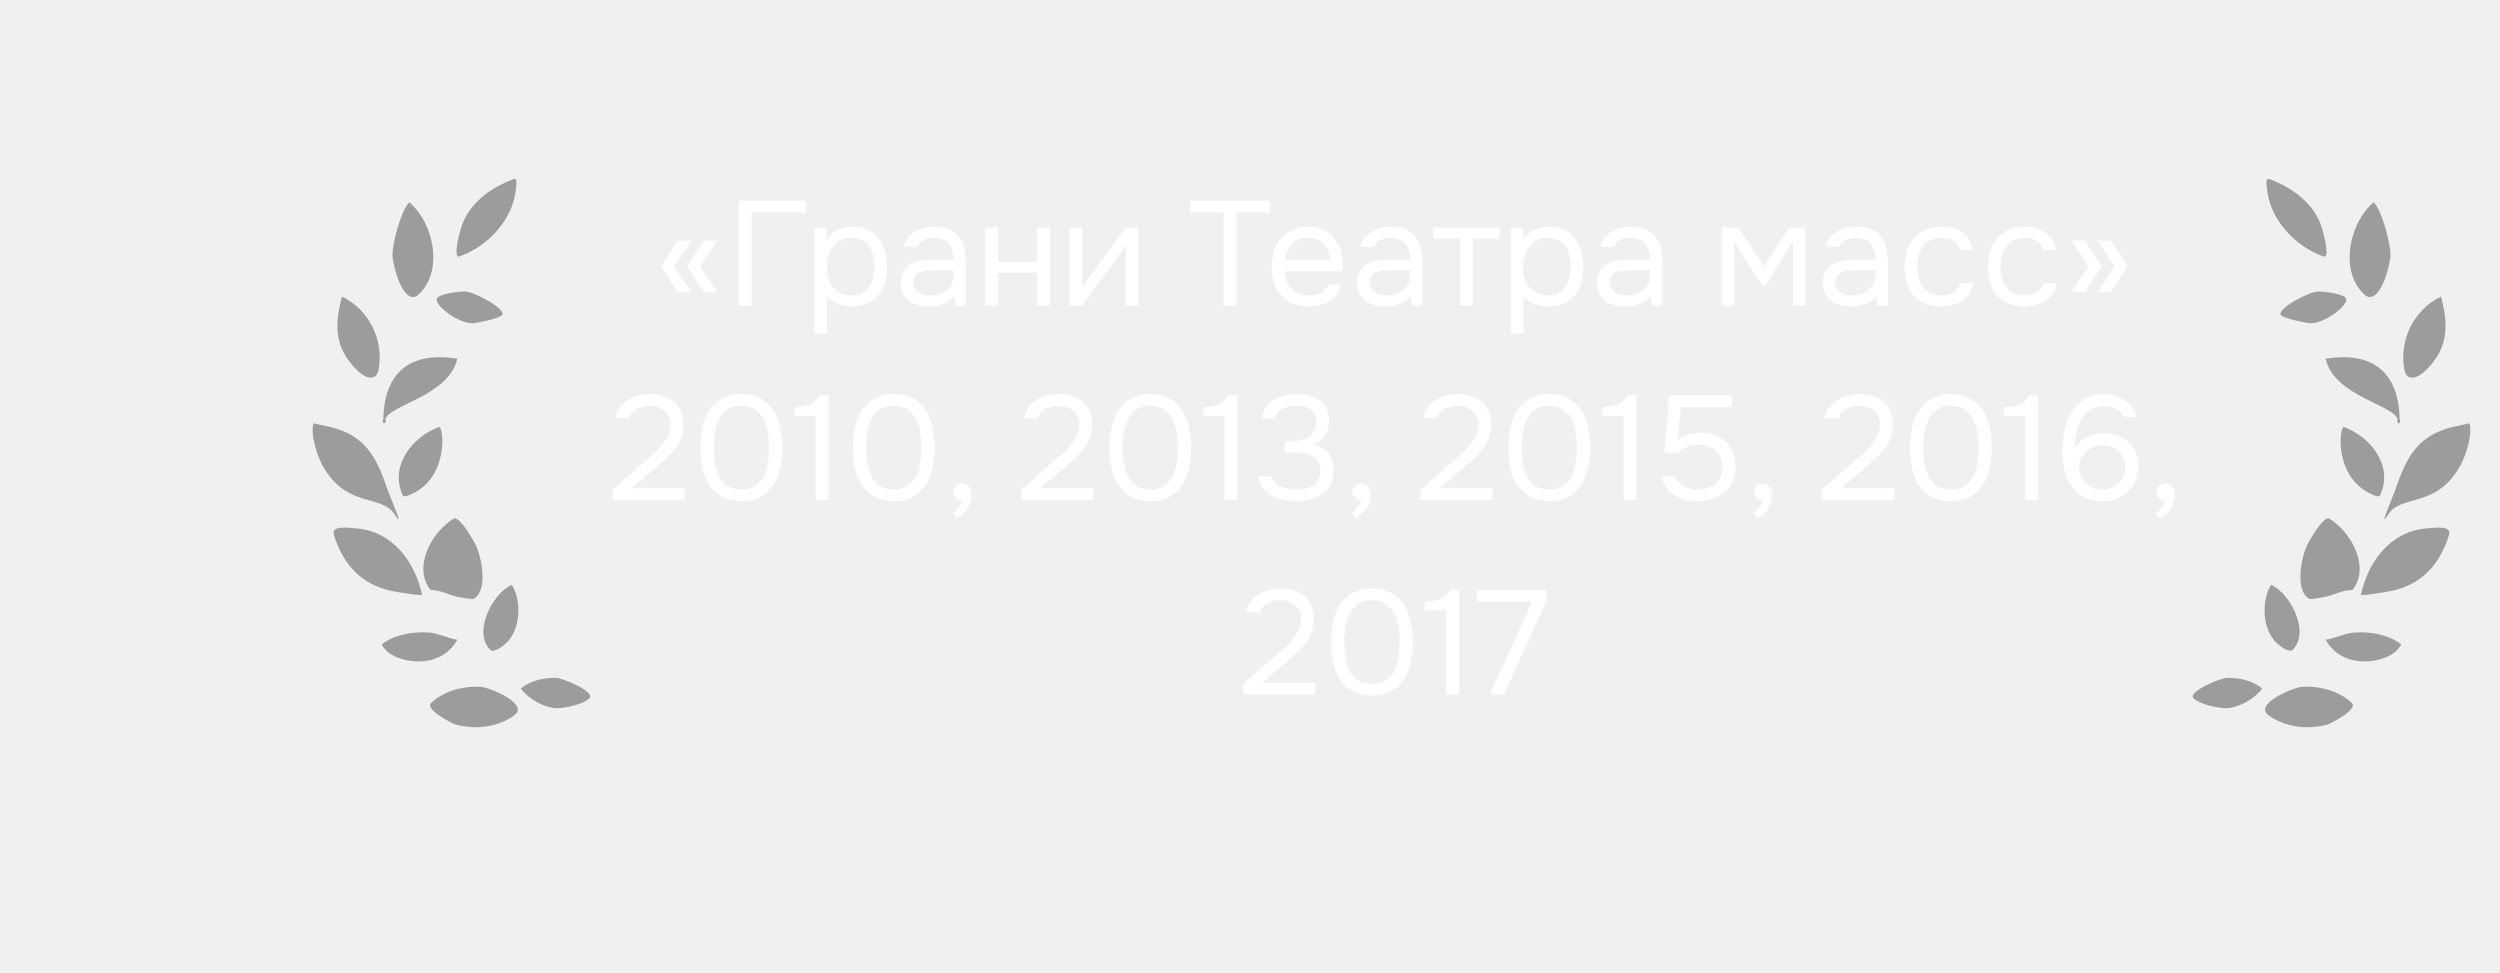
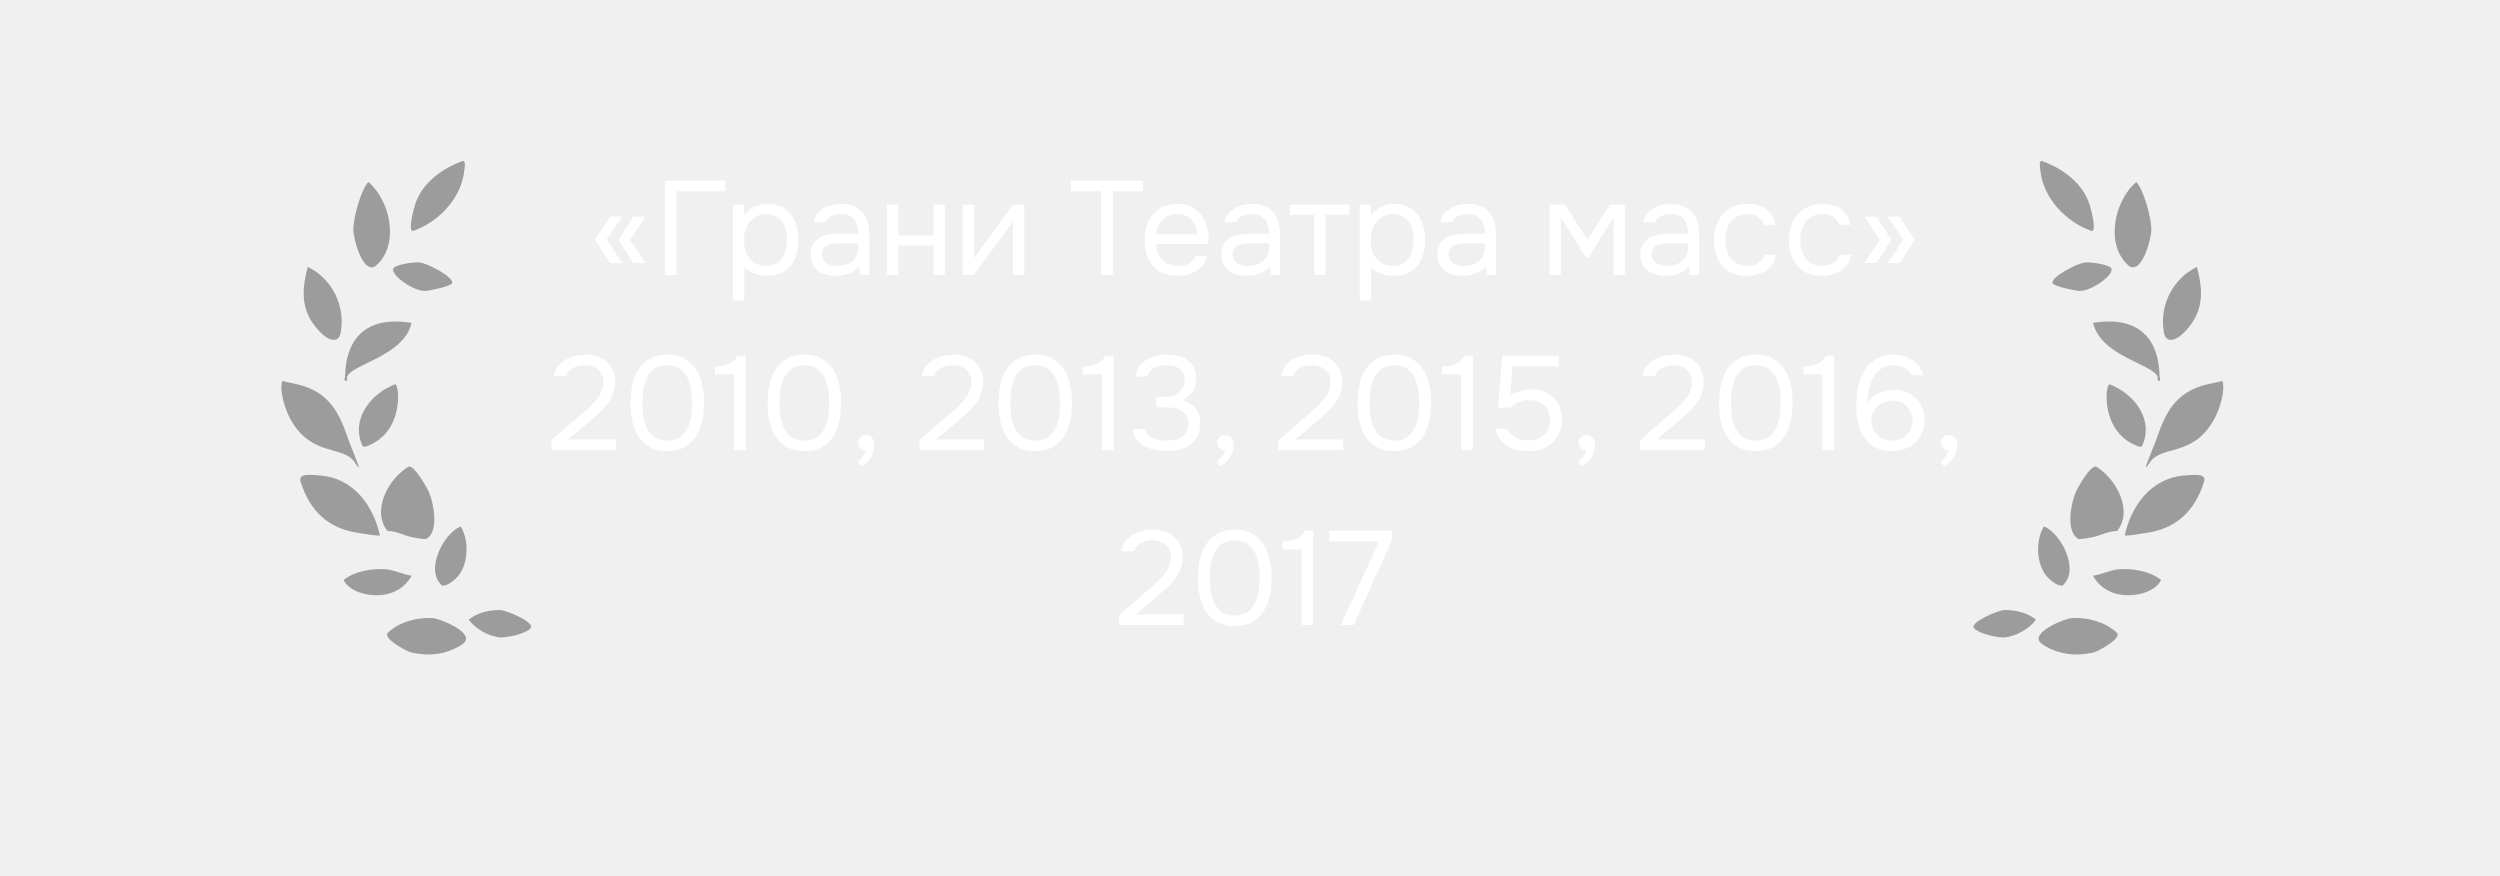
- <svg xmlns="http://www.w3.org/2000/svg" width="270" height="105" viewBox="0 0 270 105" fill="none">
+ <svg xmlns="http://www.w3.org/2000/svg" width="300" height="105" viewBox="0 0 300 105" fill="none">
  <path d="M41.404 45.208L41.627 45.285C41.671 45.467 41.71 45.73 41.439 45.709L41.361 45.619C41.311 45.464 41.356 45.358 41.404 45.208Z" fill="#9C9C9C" />
  <path d="M50.239 31.488C51.36 31.55 54.657 33.392 54.229 34.012C53.97 34.388 51.651 34.855 51.143 34.908C49.553 35.041 46.529 32.736 47.282 32.111C47.784 31.694 49.592 31.455 50.239 31.488Z" fill="#9C9C9C" />
  <path d="M60.001 73.201C60.82 73.228 64.328 74.73 63.66 75.41C63.014 76.067 61 76.494 60.079 76.497C58.683 76.393 57.041 75.46 56.242 74.362C57.307 73.5 58.645 73.21 60.001 73.201Z" fill="#9C9C9C" />
  <path d="M55.285 63.165C56.352 64.88 56.251 68.052 54.633 69.483C54.225 69.844 53.644 70.307 53.068 70.279C50.907 68.436 53.244 63.984 55.285 63.165Z" fill="#9C9C9C" />
  <path d="M46.207 68.308C47.121 68.331 48.341 68.922 49.394 69.091C48.375 70.931 46.426 71.643 44.351 71.378C43.156 71.215 41.799 70.713 41.228 69.603C42.498 68.561 44.572 68.196 46.207 68.308Z" fill="#9C9C9C" />
  <path d="M47.432 46.11C47.938 46.202 48.516 51.877 44.04 53.534C43.843 53.607 43.725 53.635 43.527 53.547C42.033 50.425 44.397 47.239 47.432 46.11Z" fill="#9C9C9C" />
  <path d="M41.405 45.207C41.5 40.272 44.273 37.909 49.382 38.743C48.501 42.783 41.957 43.745 41.628 45.284L41.405 45.207Z" fill="#9C9C9C" />
  <path d="M36.932 32.027C39.898 33.472 41.468 36.756 40.886 39.916C40.824 40.256 40.731 40.494 40.431 40.7C39.328 41.229 37.765 39.189 37.315 38.439C36.082 36.385 36.344 34.219 36.932 32.027Z" fill="#9C9C9C" />
  <path d="M55.54 19.316C55.937 19.319 55.741 20.198 55.714 20.462C55.385 23.732 52.663 26.659 49.525 27.73C48.934 27.64 49.671 25.01 49.8 24.589C50.594 21.994 53.022 20.217 55.54 19.316Z" fill="#9C9C9C" />
  <path d="M51.855 74.166C52.849 74.21 57.17 76.019 55.578 77.228C54.246 78.24 52.267 78.7 50.605 78.497C50.056 78.427 49.392 78.371 48.895 78.128C48.41 77.89 45.865 76.558 46.569 75.903C47.941 74.626 49.987 74.083 51.855 74.166Z" fill="#9C9C9C" />
  <path d="M44.206 21.847C46.911 24.126 47.999 29.561 45.003 31.973C43.423 32.803 42.386 28.448 42.39 27.542C42.396 26.178 43.332 22.686 44.206 21.847Z" fill="#9C9C9C" />
  <path d="M38.468 57.063C42.467 57.392 44.822 60.728 45.595 64.273C44.771 64.258 43.928 64.088 43.114 63.968C39.383 63.457 37.191 61.318 36.075 57.82C35.71 56.677 37.58 57.014 38.468 57.063Z" fill="#9C9C9C" />
  <path d="M49.073 55.969C49.803 56.011 50.942 58.062 51.278 58.665C52.016 59.987 52.794 63.848 51.109 64.695C50.542 64.676 49.989 64.563 49.434 64.46C48.347 64.221 47.706 63.752 46.499 63.713C44.542 61.308 46.593 57.413 49.073 55.969Z" fill="#9C9C9C" />
  <path d="M33.862 45.702C34.451 45.882 35.089 45.974 35.691 46.119C39.535 47.05 40.71 49.523 41.84 52.842C42.007 53.333 43.108 55.934 43.066 56.095C42.856 55.947 42.75 55.761 42.618 55.551C41.239 53.346 37.437 54.931 34.869 50.33C34.229 49.184 33.494 46.896 33.862 45.702Z" fill="#9C9C9C" />
  <path d="M259.154 45.208L258.931 45.285C258.887 45.467 258.848 45.73 259.12 45.709L259.198 45.619C259.247 45.464 259.203 45.358 259.154 45.208Z" fill="#9C9C9C" />
  <path d="M250.319 31.488C249.199 31.55 245.902 33.392 246.329 34.012C246.589 34.388 248.907 34.855 249.416 34.908C251.006 35.041 254.03 32.736 253.277 32.111C252.775 31.694 250.967 31.455 250.319 31.488Z" fill="#9C9C9C" />
  <path d="M240.557 73.201C239.739 73.228 236.23 74.73 236.899 75.41C237.545 76.067 239.558 76.494 240.48 76.497C241.876 76.393 243.517 75.46 244.317 74.362C243.252 73.5 241.913 73.21 240.557 73.201Z" fill="#9C9C9C" />
  <path d="M245.273 63.165C244.206 64.88 244.308 68.052 245.926 69.483C246.334 69.844 246.915 70.307 247.49 70.279C249.651 68.436 247.314 63.984 245.273 63.165Z" fill="#9C9C9C" />
  <path d="M254.352 68.308C253.437 68.331 252.218 68.922 251.164 69.091C252.184 70.931 254.132 71.643 256.207 71.378C257.403 71.215 258.76 70.713 259.331 69.603C258.06 68.561 255.986 68.196 254.352 68.308Z" fill="#9C9C9C" />
  <path d="M253.127 46.11C252.62 46.202 252.043 51.877 256.519 53.534C256.715 53.607 256.834 53.635 257.031 53.547C258.526 50.425 256.162 47.239 253.127 46.11Z" fill="#9C9C9C" />
  <path d="M259.154 45.207C259.059 40.272 256.286 37.909 251.177 38.743C252.058 42.783 258.601 43.745 258.931 45.284L259.154 45.207Z" fill="#9C9C9C" />
  <path d="M263.626 32.027C260.66 33.472 259.091 36.756 259.673 39.916C259.735 40.256 259.827 40.494 260.127 40.7C261.23 41.229 262.793 39.189 263.244 38.439C264.477 36.385 264.214 34.219 263.626 32.027Z" fill="#9C9C9C" />
  <path d="M245.018 19.316C244.622 19.319 244.818 20.198 244.844 20.462C245.173 23.732 247.896 26.659 251.033 27.73C251.624 27.64 250.887 25.01 250.758 24.589C249.964 21.994 247.537 20.217 245.018 19.316Z" fill="#9C9C9C" />
  <path d="M248.704 74.166C247.709 74.21 243.388 76.019 244.98 77.228C246.313 78.24 248.292 78.7 249.954 78.497C250.503 78.427 251.167 78.371 251.664 78.128C252.149 77.89 254.694 76.558 253.989 75.903C252.617 74.626 250.571 74.083 248.704 74.166Z" fill="#9C9C9C" />
  <path d="M256.352 21.847C253.648 24.126 252.56 29.561 255.555 31.973C257.136 32.803 258.172 28.448 258.168 27.542C258.163 26.178 257.227 22.686 256.352 21.847Z" fill="#9C9C9C" />
  <path d="M262.09 57.063C258.092 57.392 255.737 60.728 254.964 64.273C255.787 64.258 256.63 64.088 257.444 63.968C261.176 63.457 263.368 61.318 264.484 57.82C264.849 56.677 262.979 57.014 262.09 57.063Z" fill="#9C9C9C" />
  <path d="M251.486 55.969C250.756 56.011 249.617 58.062 249.281 58.665C248.543 59.987 247.765 63.848 249.449 64.695C250.017 64.676 250.57 64.563 251.125 64.46C252.212 64.221 252.852 63.752 254.06 63.713C256.017 61.308 253.966 57.413 251.486 55.969Z" fill="#9C9C9C" />
  <path d="M266.697 45.702C266.108 45.882 265.469 45.974 264.868 46.119C261.024 47.05 259.848 49.523 258.718 52.842C258.551 53.333 257.451 55.934 257.493 56.095C257.703 55.947 257.809 55.761 257.94 55.551C259.32 53.346 263.121 54.931 265.689 50.33C266.329 49.184 267.065 46.896 266.697 45.702Z" fill="#9C9C9C" />
  <path d="M74.668 31.56H73.212L71.404 28.776L73.212 25.992H74.668L72.78 28.776L74.668 31.56ZM77.452 31.56H76.012L74.204 28.776L76.012 25.992H77.452L75.612 28.776L77.452 31.56ZM79.782 33V21.688H87.062V22.952H81.174V33H79.782ZM89.322 36.04H87.962V24.568H89.258L89.322 25.864C89.61 25.405 89.999 25.064 90.49 24.84C90.991 24.605 91.53 24.483 92.106 24.472C92.756 24.472 93.306 24.584 93.754 24.808C94.212 25.021 94.591 25.325 94.89 25.72C95.199 26.104 95.428 26.563 95.578 27.096C95.727 27.619 95.802 28.184 95.802 28.792C95.802 29.411 95.727 29.981 95.578 30.504C95.428 31.027 95.199 31.48 94.89 31.864C94.58 32.248 94.191 32.552 93.722 32.776C93.252 32.989 92.692 33.096 92.042 33.096C91.402 33.096 90.858 32.995 90.41 32.792C89.962 32.589 89.599 32.323 89.322 31.992V36.04ZM91.93 31.896C92.388 31.896 92.772 31.816 93.082 31.656C93.402 31.485 93.658 31.261 93.85 30.984C94.052 30.696 94.196 30.365 94.282 29.992C94.378 29.619 94.431 29.219 94.442 28.792C94.442 28.365 94.394 27.965 94.298 27.592C94.212 27.208 94.068 26.877 93.866 26.6C93.663 26.323 93.396 26.104 93.066 25.944C92.746 25.773 92.356 25.688 91.898 25.688C91.354 25.688 90.884 25.837 90.49 26.136C90.095 26.424 89.796 26.792 89.594 27.24C89.476 27.485 89.396 27.741 89.354 28.008C89.311 28.264 89.29 28.531 89.29 28.808C89.29 29.128 89.311 29.427 89.354 29.704C89.396 29.971 89.476 30.227 89.594 30.472C89.796 30.877 90.09 31.219 90.474 31.496C90.868 31.763 91.354 31.896 91.93 31.896ZM103.108 31.928C102.926 32.173 102.718 32.371 102.484 32.52C102.249 32.669 102.004 32.787 101.748 32.872C101.502 32.957 101.252 33.016 100.996 33.048C100.75 33.08 100.505 33.096 100.26 33.096C99.865 33.096 99.492 33.048 99.139 32.952C98.787 32.856 98.468 32.701 98.18 32.488C97.902 32.275 97.678 32.008 97.507 31.688C97.347 31.368 97.267 31.005 97.267 30.6C97.267 30.12 97.353 29.72 97.523 29.4C97.705 29.069 97.945 28.803 98.243 28.6C98.542 28.397 98.883 28.259 99.267 28.184C99.662 28.099 100.078 28.056 100.516 28.056H102.996C102.996 27.341 102.841 26.776 102.532 26.36C102.222 25.933 101.7 25.709 100.964 25.688C100.516 25.688 100.121 25.763 99.779 25.912C99.438 26.061 99.204 26.307 99.076 26.648H97.62C97.694 26.264 97.844 25.939 98.067 25.672C98.291 25.395 98.558 25.171 98.868 25C99.177 24.819 99.513 24.685 99.876 24.6C100.238 24.515 100.601 24.472 100.964 24.472C101.593 24.472 102.121 24.579 102.548 24.792C102.985 24.995 103.337 25.267 103.604 25.608C103.87 25.939 104.057 26.344 104.164 26.824C104.27 27.304 104.324 27.843 104.324 28.44V33H103.188L103.108 31.928ZM101.508 29.192C101.252 29.192 100.953 29.197 100.612 29.208C100.281 29.208 99.961 29.24 99.651 29.304C99.342 29.368 99.091 29.501 98.9 29.704C98.718 29.907 98.627 30.173 98.627 30.504C98.627 30.749 98.675 30.957 98.772 31.128C98.868 31.299 98.996 31.443 99.156 31.56C99.326 31.677 99.518 31.763 99.731 31.816C99.945 31.869 100.164 31.896 100.388 31.896C101.188 31.896 101.817 31.704 102.276 31.32C102.745 30.925 102.985 30.355 102.996 29.608V29.192H101.508ZM106.431 33V24.568H107.791V28.264H112.015V24.568H113.375V33H112.015V29.464H107.791V33H106.431ZM116.852 33H115.524V24.568H116.884V31.032C116.959 30.883 117.06 30.723 117.188 30.552C117.316 30.371 117.418 30.232 117.492 30.136L121.572 24.568H122.916V33H121.556V26.536C121.471 26.696 121.375 26.851 121.268 27C121.172 27.139 121.082 27.261 120.996 27.368L116.852 33ZM133.544 33H132.152V22.952H128.52V21.688H137.176V22.952H133.544V33ZM138.737 29.288C138.769 29.661 138.843 30.008 138.961 30.328C139.089 30.637 139.259 30.909 139.473 31.144C139.686 31.379 139.947 31.565 140.257 31.704C140.577 31.832 140.945 31.896 141.361 31.896C141.563 31.896 141.771 31.88 141.985 31.848C142.209 31.805 142.417 31.741 142.609 31.656C142.801 31.56 142.971 31.437 143.121 31.288C143.27 31.139 143.382 30.957 143.457 30.744H144.849C144.753 31.149 144.587 31.501 144.353 31.8C144.129 32.099 143.857 32.344 143.537 32.536C143.227 32.728 142.881 32.872 142.497 32.968C142.113 33.053 141.723 33.096 141.329 33.096C140.657 33.096 140.07 32.989 139.569 32.776C139.078 32.563 138.667 32.269 138.337 31.896C138.006 31.512 137.761 31.059 137.601 30.536C137.441 30.003 137.361 29.421 137.361 28.792C137.361 28.163 137.446 27.587 137.617 27.064C137.798 26.531 138.054 26.072 138.385 25.688C138.715 25.304 139.121 25.005 139.601 24.792C140.081 24.579 140.651 24.472 141.313 24.472C141.985 24.472 142.566 24.605 143.057 24.872C143.547 25.139 143.942 25.491 144.241 25.928C144.539 26.355 144.747 26.819 144.865 27.32C144.993 27.821 145.046 28.285 145.025 28.712C145.025 28.808 145.019 28.904 145.009 29C145.009 29.096 145.003 29.192 144.993 29.288H138.737ZM143.649 28.104C143.627 27.389 143.403 26.808 142.977 26.36C142.55 25.912 141.979 25.688 141.265 25.688C140.87 25.688 140.523 25.752 140.225 25.88C139.926 26.008 139.675 26.184 139.473 26.408C139.27 26.632 139.11 26.893 138.993 27.192C138.875 27.48 138.801 27.784 138.769 28.104H143.649ZM152.404 31.928C152.223 32.173 152.015 32.371 151.78 32.52C151.546 32.669 151.3 32.787 151.044 32.872C150.799 32.957 150.548 33.016 150.292 33.048C150.047 33.08 149.802 33.096 149.556 33.096C149.162 33.096 148.788 33.048 148.436 32.952C148.084 32.856 147.764 32.701 147.476 32.488C147.199 32.275 146.975 32.008 146.804 31.688C146.644 31.368 146.564 31.005 146.564 30.6C146.564 30.12 146.65 29.72 146.82 29.4C147.002 29.069 147.242 28.803 147.54 28.6C147.839 28.397 148.18 28.259 148.564 28.184C148.959 28.099 149.375 28.056 149.812 28.056H152.292C152.292 27.341 152.138 26.776 151.828 26.36C151.519 25.933 150.996 25.709 150.26 25.688C149.812 25.688 149.418 25.763 149.076 25.912C148.735 26.061 148.5 26.307 148.372 26.648H146.916C146.991 26.264 147.14 25.939 147.364 25.672C147.588 25.395 147.855 25.171 148.164 25C148.474 24.819 148.81 24.685 149.172 24.6C149.535 24.515 149.898 24.472 150.26 24.472C150.89 24.472 151.418 24.579 151.844 24.792C152.282 24.995 152.634 25.267 152.9 25.608C153.167 25.939 153.354 26.344 153.46 26.824C153.567 27.304 153.62 27.843 153.62 28.44V33H152.484L152.404 31.928ZM150.804 29.192C150.548 29.192 150.25 29.197 149.908 29.208C149.578 29.208 149.258 29.24 148.948 29.304C148.639 29.368 148.388 29.501 148.196 29.704C148.015 29.907 147.924 30.173 147.924 30.504C147.924 30.749 147.972 30.957 148.068 31.128C148.164 31.299 148.292 31.443 148.452 31.56C148.623 31.677 148.815 31.763 149.028 31.816C149.242 31.869 149.46 31.896 149.684 31.896C150.484 31.896 151.114 31.704 151.572 31.32C152.042 30.925 152.282 30.355 152.292 29.608V29.192H150.804ZM161.951 24.568V25.768H159.055V33H157.695V25.768H154.799V24.568H161.951ZM164.525 36.04H163.165V24.568H164.461L164.525 25.864C164.813 25.405 165.202 25.064 165.693 24.84C166.194 24.605 166.733 24.483 167.309 24.472C167.96 24.472 168.509 24.584 168.957 24.808C169.416 25.021 169.794 25.325 170.093 25.72C170.402 26.104 170.632 26.563 170.781 27.096C170.93 27.619 171.005 28.184 171.005 28.792C171.005 29.411 170.93 29.981 170.781 30.504C170.632 31.027 170.402 31.48 170.093 31.864C169.784 32.248 169.394 32.552 168.925 32.776C168.456 32.989 167.896 33.096 167.245 33.096C166.605 33.096 166.061 32.995 165.613 32.792C165.165 32.589 164.802 32.323 164.525 31.992V36.04ZM167.133 31.896C167.592 31.896 167.976 31.816 168.285 31.656C168.605 31.485 168.861 31.261 169.053 30.984C169.256 30.696 169.4 30.365 169.485 29.992C169.581 29.619 169.634 29.219 169.645 28.792C169.645 28.365 169.597 27.965 169.501 27.592C169.416 27.208 169.272 26.877 169.069 26.6C168.866 26.323 168.6 26.104 168.269 25.944C167.949 25.773 167.56 25.688 167.101 25.688C166.557 25.688 166.088 25.837 165.693 26.136C165.298 26.424 165 26.792 164.797 27.24C164.68 27.485 164.6 27.741 164.557 28.008C164.514 28.264 164.493 28.531 164.493 28.808C164.493 29.128 164.514 29.427 164.557 29.704C164.6 29.971 164.68 30.227 164.797 30.472C165 30.877 165.293 31.219 165.677 31.496C166.072 31.763 166.557 31.896 167.133 31.896ZM178.311 31.928C178.129 32.173 177.921 32.371 177.687 32.52C177.452 32.669 177.207 32.787 176.951 32.872C176.705 32.957 176.455 33.016 176.199 33.048C175.953 33.08 175.708 33.096 175.463 33.096C175.068 33.096 174.695 33.048 174.343 32.952C173.991 32.856 173.671 32.701 173.383 32.488C173.105 32.275 172.881 32.008 172.711 31.688C172.551 31.368 172.471 31.005 172.471 30.6C172.471 30.12 172.556 29.72 172.727 29.4C172.908 29.069 173.148 28.803 173.447 28.6C173.745 28.397 174.087 28.259 174.471 28.184C174.865 28.099 175.281 28.056 175.719 28.056H178.199C178.199 27.341 178.044 26.776 177.735 26.36C177.425 25.933 176.903 25.709 176.167 25.688C175.719 25.688 175.324 25.763 174.983 25.912C174.641 26.061 174.407 26.307 174.279 26.648H172.823C172.897 26.264 173.047 25.939 173.271 25.672C173.495 25.395 173.761 25.171 174.071 25C174.38 24.819 174.716 24.685 175.079 24.6C175.441 24.515 175.804 24.472 176.167 24.472C176.796 24.472 177.324 24.579 177.751 24.792C178.188 24.995 178.54 25.267 178.807 25.608C179.073 25.939 179.26 26.344 179.367 26.824C179.473 27.304 179.527 27.843 179.527 28.44V33H178.391L178.311 31.928ZM176.711 29.192C176.455 29.192 176.156 29.197 175.815 29.208C175.484 29.208 175.164 29.24 174.855 29.304C174.545 29.368 174.295 29.501 174.103 29.704C173.921 29.907 173.831 30.173 173.831 30.504C173.831 30.749 173.879 30.957 173.975 31.128C174.071 31.299 174.199 31.443 174.359 31.56C174.529 31.677 174.721 31.763 174.935 31.816C175.148 31.869 175.367 31.896 175.591 31.896C176.391 31.896 177.02 31.704 177.479 31.32C177.948 30.925 178.188 30.355 178.199 29.608V29.192H176.711ZM185.946 24.568H187.77L190.506 28.792L193.194 24.568H194.986V33H193.642V26.072L190.666 30.84H190.282L187.29 26.072V33H185.946V24.568ZM202.686 31.928C202.504 32.173 202.296 32.371 202.062 32.52C201.827 32.669 201.582 32.787 201.326 32.872C201.08 32.957 200.83 33.016 200.574 33.048C200.328 33.08 200.083 33.096 199.838 33.096C199.443 33.096 199.07 33.048 198.718 32.952C198.366 32.856 198.046 32.701 197.758 32.488C197.48 32.275 197.256 32.008 197.086 31.688C196.926 31.368 196.846 31.005 196.846 30.6C196.846 30.12 196.931 29.72 197.102 29.4C197.283 29.069 197.523 28.803 197.822 28.6C198.12 28.397 198.462 28.259 198.846 28.184C199.24 28.099 199.656 28.056 200.094 28.056H202.574C202.574 27.341 202.419 26.776 202.11 26.36C201.8 25.933 201.278 25.709 200.542 25.688C200.094 25.688 199.699 25.763 199.358 25.912C199.016 26.061 198.782 26.307 198.654 26.648H197.198C197.272 26.264 197.422 25.939 197.646 25.672C197.87 25.395 198.136 25.171 198.446 25C198.755 24.819 199.091 24.685 199.454 24.6C199.816 24.515 200.179 24.472 200.542 24.472C201.171 24.472 201.699 24.579 202.126 24.792C202.563 24.995 202.915 25.267 203.182 25.608C203.448 25.939 203.635 26.344 203.742 26.824C203.848 27.304 203.902 27.843 203.902 28.44V33H202.766L202.686 31.928ZM201.086 29.192C200.83 29.192 200.531 29.197 200.19 29.208C199.859 29.208 199.539 29.24 199.23 29.304C198.92 29.368 198.67 29.501 198.478 29.704C198.296 29.907 198.206 30.173 198.206 30.504C198.206 30.749 198.254 30.957 198.35 31.128C198.446 31.299 198.574 31.443 198.734 31.56C198.904 31.677 199.096 31.763 199.31 31.816C199.523 31.869 199.742 31.896 199.966 31.896C200.766 31.896 201.395 31.704 201.854 31.32C202.323 30.925 202.563 30.355 202.574 29.608V29.192H201.086ZM209.609 33.096C208.937 33.096 208.355 32.989 207.865 32.776C207.374 32.563 206.969 32.264 206.649 31.88C206.329 31.496 206.089 31.043 205.929 30.52C205.769 29.997 205.689 29.427 205.689 28.808C205.689 28.211 205.774 27.651 205.945 27.128C206.115 26.595 206.366 26.136 206.697 25.752C207.027 25.357 207.443 25.048 207.945 24.824C208.446 24.589 209.054 24.472 209.769 24.472C210.195 24.472 210.574 24.52 210.905 24.616C211.235 24.701 211.545 24.845 211.833 25.048C212.131 25.24 212.387 25.496 212.601 25.816C212.814 26.136 212.969 26.525 213.065 26.984H211.673C211.513 26.515 211.257 26.179 210.905 25.976C210.563 25.773 210.158 25.677 209.689 25.688C209.23 25.688 208.825 25.779 208.473 25.96C208.131 26.131 207.854 26.36 207.641 26.648C207.438 26.936 207.289 27.272 207.193 27.656C207.097 28.029 207.049 28.413 207.049 28.808C207.049 29.224 207.097 29.619 207.193 29.992C207.299 30.365 207.454 30.696 207.657 30.984C207.87 31.261 208.142 31.485 208.473 31.656C208.803 31.816 209.198 31.896 209.657 31.896C209.881 31.896 210.099 31.875 210.313 31.832C210.537 31.789 210.739 31.72 210.921 31.624C211.113 31.517 211.278 31.379 211.417 31.208C211.555 31.037 211.657 30.829 211.721 30.584H213.129C213.043 31.021 212.889 31.4 212.665 31.72C212.451 32.029 212.185 32.291 211.865 32.504C211.545 32.707 211.193 32.856 210.809 32.952C210.425 33.048 210.025 33.096 209.609 33.096ZM218.609 33.096C217.937 33.096 217.355 32.989 216.865 32.776C216.374 32.563 215.969 32.264 215.649 31.88C215.329 31.496 215.089 31.043 214.929 30.52C214.769 29.997 214.689 29.427 214.689 28.808C214.689 28.211 214.774 27.651 214.945 27.128C215.115 26.595 215.366 26.136 215.697 25.752C216.027 25.357 216.443 25.048 216.945 24.824C217.446 24.589 218.054 24.472 218.769 24.472C219.195 24.472 219.574 24.52 219.905 24.616C220.235 24.701 220.545 24.845 220.833 25.048C221.131 25.24 221.387 25.496 221.601 25.816C221.814 26.136 221.969 26.525 222.065 26.984H220.673C220.513 26.515 220.257 26.179 219.905 25.976C219.563 25.773 219.158 25.677 218.689 25.688C218.23 25.688 217.825 25.779 217.473 25.96C217.131 26.131 216.854 26.36 216.641 26.648C216.438 26.936 216.289 27.272 216.193 27.656C216.097 28.029 216.049 28.413 216.049 28.808C216.049 29.224 216.097 29.619 216.193 29.992C216.299 30.365 216.454 30.696 216.657 30.984C216.87 31.261 217.142 31.485 217.473 31.656C217.803 31.816 218.198 31.896 218.657 31.896C218.881 31.896 219.099 31.875 219.313 31.832C219.537 31.789 219.739 31.72 219.921 31.624C220.113 31.517 220.278 31.379 220.417 31.208C220.555 31.037 220.657 30.829 220.721 30.584H222.129C222.043 31.021 221.889 31.4 221.665 31.72C221.451 32.029 221.185 32.291 220.865 32.504C220.545 32.707 220.193 32.856 219.809 32.952C219.425 33.048 219.025 33.096 218.609 33.096ZM226.508 25.992H227.964L229.772 28.776L227.964 31.56H226.508L228.396 28.776L226.508 25.992ZM223.724 25.992H225.164L226.972 28.776L225.164 31.56H223.724L225.564 28.776L223.724 25.992ZM69.367 50.048C69.655 49.803 69.969 49.536 70.311 49.248C70.663 48.949 70.988 48.629 71.287 48.288C71.596 47.947 71.857 47.589 72.071 47.216C72.284 46.832 72.396 46.416 72.407 45.968C72.428 45.285 72.231 44.763 71.815 44.4C71.399 44.027 70.849 43.84 70.167 43.84C69.623 43.84 69.148 43.952 68.743 44.176C68.337 44.4 68.071 44.725 67.943 45.152H66.455C66.529 44.715 66.684 44.336 66.919 44.016C67.164 43.685 67.457 43.413 67.799 43.2C68.151 42.987 68.535 42.827 68.951 42.72C69.367 42.613 69.793 42.56 70.231 42.56C70.753 42.56 71.233 42.635 71.671 42.784C72.108 42.923 72.487 43.131 72.807 43.408C73.127 43.685 73.372 44.032 73.543 44.448C73.724 44.853 73.815 45.317 73.815 45.84C73.815 46.363 73.735 46.832 73.575 47.248C73.425 47.664 73.217 48.048 72.951 48.4C72.695 48.752 72.401 49.083 72.071 49.392C71.74 49.701 71.399 50.011 71.047 50.32L68.183 52.736H73.943V54H66.167V52.848L69.367 50.048ZM84.493 48.352C84.493 49.077 84.418 49.787 84.269 50.48C84.13 51.173 83.891 51.792 83.549 52.336C83.208 52.869 82.754 53.301 82.189 53.632C81.624 53.963 80.92 54.128 80.077 54.128C79.224 54.128 78.514 53.963 77.949 53.632C77.384 53.301 76.93 52.869 76.589 52.336C76.248 51.792 76.008 51.184 75.869 50.512C75.731 49.84 75.661 49.12 75.661 48.352C75.661 47.584 75.731 46.864 75.869 46.192C76.008 45.509 76.248 44.901 76.589 44.368C76.93 43.835 77.384 43.403 77.949 43.072C78.514 42.731 79.224 42.56 80.077 42.56C80.92 42.56 81.624 42.725 82.189 43.056C82.754 43.387 83.208 43.824 83.549 44.368C83.891 44.912 84.13 45.531 84.269 46.224C84.418 46.917 84.493 47.627 84.493 48.352ZM77.085 48.352C77.085 48.864 77.123 49.387 77.197 49.92C77.272 50.453 77.416 50.939 77.629 51.376C77.843 51.813 78.141 52.171 78.525 52.448C78.92 52.725 79.437 52.864 80.077 52.864C80.707 52.864 81.213 52.725 81.597 52.448C81.992 52.171 82.296 51.813 82.509 51.376C82.722 50.939 82.867 50.453 82.941 49.92C83.016 49.387 83.053 48.864 83.053 48.352C83.053 47.851 83.016 47.333 82.941 46.8C82.867 46.267 82.722 45.781 82.509 45.344C82.296 44.896 81.992 44.533 81.597 44.256C81.213 43.968 80.707 43.824 80.077 43.824C79.437 43.824 78.92 43.968 78.525 44.256C78.141 44.533 77.843 44.896 77.629 45.344C77.416 45.781 77.272 46.267 77.197 46.8C77.123 47.333 77.085 47.851 77.085 48.352ZM89.486 54H88.094V44.928H85.79V43.984C86.11 43.963 86.403 43.936 86.67 43.904C86.936 43.861 87.182 43.792 87.406 43.696C87.63 43.6 87.832 43.472 88.014 43.312C88.195 43.152 88.36 42.944 88.51 42.688H89.486V54ZM100.946 48.352C100.946 49.077 100.872 49.787 100.722 50.48C100.584 51.173 100.344 51.792 100.002 52.336C99.661 52.869 99.208 53.301 98.642 53.632C98.077 53.963 97.373 54.128 96.53 54.128C95.677 54.128 94.968 53.963 94.402 53.632C93.837 53.301 93.384 52.869 93.042 52.336C92.701 51.792 92.461 51.184 92.322 50.512C92.184 49.84 92.114 49.12 92.114 48.352C92.114 47.584 92.184 46.864 92.322 46.192C92.461 45.509 92.701 44.901 93.042 44.368C93.384 43.835 93.837 43.403 94.402 43.072C94.968 42.731 95.677 42.56 96.53 42.56C97.373 42.56 98.077 42.725 98.642 43.056C99.208 43.387 99.661 43.824 100.002 44.368C100.344 44.912 100.584 45.531 100.722 46.224C100.872 46.917 100.946 47.627 100.946 48.352ZM93.538 48.352C93.538 48.864 93.576 49.387 93.65 49.92C93.725 50.453 93.869 50.939 94.082 51.376C94.296 51.813 94.594 52.171 94.978 52.448C95.373 52.725 95.89 52.864 96.53 52.864C97.16 52.864 97.666 52.725 98.05 52.448C98.445 52.171 98.749 51.813 98.962 51.376C99.176 50.939 99.32 50.453 99.394 49.92C99.469 49.387 99.506 48.864 99.506 48.352C99.506 47.851 99.469 47.333 99.394 46.8C99.32 46.267 99.176 45.781 98.962 45.344C98.749 44.896 98.445 44.533 98.05 44.256C97.666 43.968 97.16 43.824 96.53 43.824C95.89 43.824 95.373 43.968 94.978 44.256C94.594 44.533 94.296 44.896 94.082 45.344C93.869 45.781 93.725 46.267 93.65 46.8C93.576 47.333 93.538 47.851 93.538 48.352ZM103.891 54.032C103.614 54.011 103.39 53.92 103.219 53.76C103.048 53.6 102.963 53.387 102.963 53.12C102.974 52.843 103.07 52.624 103.251 52.464C103.443 52.293 103.662 52.208 103.907 52.208C104.216 52.208 104.462 52.32 104.643 52.544C104.835 52.768 104.931 53.083 104.931 53.488C104.931 53.712 104.883 53.957 104.787 54.224C104.702 54.501 104.584 54.752 104.435 54.976C104.286 55.2 104.11 55.397 103.907 55.568C103.715 55.739 103.512 55.861 103.299 55.936L102.915 55.408C103.128 55.259 103.326 55.056 103.507 54.8C103.699 54.544 103.827 54.288 103.891 54.032ZM113.523 50.048C113.811 49.803 114.126 49.536 114.467 49.248C114.819 48.949 115.144 48.629 115.443 48.288C115.752 47.947 116.014 47.589 116.227 47.216C116.44 46.832 116.552 46.416 116.563 45.968C116.584 45.285 116.387 44.763 115.971 44.4C115.555 44.027 115.006 43.84 114.323 43.84C113.779 43.84 113.304 43.952 112.899 44.176C112.494 44.4 112.227 44.725 112.099 45.152H110.611C110.686 44.715 110.84 44.336 111.075 44.016C111.32 43.685 111.614 43.413 111.955 43.2C112.307 42.987 112.691 42.827 113.107 42.72C113.523 42.613 113.95 42.56 114.387 42.56C114.91 42.56 115.39 42.635 115.827 42.784C116.264 42.923 116.643 43.131 116.963 43.408C117.283 43.685 117.528 44.032 117.699 44.448C117.88 44.853 117.971 45.317 117.971 45.84C117.971 46.363 117.891 46.832 117.731 47.248C117.582 47.664 117.374 48.048 117.107 48.4C116.851 48.752 116.558 49.083 116.227 49.392C115.896 49.701 115.555 50.011 115.203 50.32L112.339 52.736H118.099V54H110.323V52.848L113.523 50.048ZM128.649 48.352C128.649 49.077 128.575 49.787 128.425 50.48C128.287 51.173 128.047 51.792 127.705 52.336C127.364 52.869 126.911 53.301 126.345 53.632C125.78 53.963 125.076 54.128 124.233 54.128C123.38 54.128 122.671 53.963 122.105 53.632C121.54 53.301 121.087 52.869 120.745 52.336C120.404 51.792 120.164 51.184 120.025 50.512C119.887 49.84 119.817 49.12 119.817 48.352C119.817 47.584 119.887 46.864 120.025 46.192C120.164 45.509 120.404 44.901 120.745 44.368C121.087 43.835 121.54 43.403 122.105 43.072C122.671 42.731 123.38 42.56 124.233 42.56C125.076 42.56 125.78 42.725 126.345 43.056C126.911 43.387 127.364 43.824 127.705 44.368C128.047 44.912 128.287 45.531 128.425 46.224C128.575 46.917 128.649 47.627 128.649 48.352ZM121.241 48.352C121.241 48.864 121.279 49.387 121.353 49.92C121.428 50.453 121.572 50.939 121.785 51.376C121.999 51.813 122.297 52.171 122.681 52.448C123.076 52.725 123.593 52.864 124.233 52.864C124.863 52.864 125.369 52.725 125.753 52.448C126.148 52.171 126.452 51.813 126.665 51.376C126.879 50.939 127.023 50.453 127.097 49.92C127.172 49.387 127.209 48.864 127.209 48.352C127.209 47.851 127.172 47.333 127.097 46.8C127.023 46.267 126.879 45.781 126.665 45.344C126.452 44.896 126.148 44.533 125.753 44.256C125.369 43.968 124.863 43.824 124.233 43.824C123.593 43.824 123.076 43.968 122.681 44.256C122.297 44.533 121.999 44.896 121.785 45.344C121.572 45.781 121.428 46.267 121.353 46.8C121.279 47.333 121.241 47.851 121.241 48.352ZM133.642 54H132.25V44.928H129.946V43.984C130.266 43.963 130.559 43.936 130.826 43.904C131.093 43.861 131.338 43.792 131.562 43.696C131.786 43.6 131.989 43.472 132.17 43.312C132.351 43.152 132.517 42.944 132.666 42.688H133.642V54ZM140.015 54.128C139.567 54.128 139.113 54.085 138.655 54C138.207 53.915 137.785 53.771 137.391 53.568C137.007 53.355 136.676 53.077 136.399 52.736C136.132 52.395 135.961 51.973 135.887 51.472H137.327C137.423 51.749 137.567 51.979 137.759 52.16C137.961 52.331 138.185 52.469 138.431 52.576C138.687 52.683 138.953 52.757 139.231 52.8C139.508 52.843 139.775 52.864 140.031 52.864C140.265 52.864 140.532 52.843 140.831 52.8C141.129 52.757 141.407 52.667 141.663 52.528C141.929 52.389 142.148 52.187 142.319 51.92C142.5 51.643 142.591 51.28 142.591 50.832C142.591 50.405 142.505 50.064 142.335 49.808C142.175 49.552 141.961 49.355 141.695 49.216C141.439 49.077 141.145 48.987 140.815 48.944C140.495 48.901 140.169 48.88 139.839 48.88H138.751V47.632H139.407C139.695 47.632 139.961 47.627 140.207 47.616C140.452 47.595 140.724 47.52 141.023 47.392C141.364 47.232 141.636 47.008 141.839 46.72C142.041 46.421 142.148 46.08 142.159 45.696C142.159 45.312 142.095 44.997 141.967 44.752C141.839 44.507 141.668 44.315 141.455 44.176C141.241 44.037 141.001 43.947 140.735 43.904C140.468 43.851 140.196 43.824 139.919 43.824C139.695 43.824 139.46 43.851 139.215 43.904C138.98 43.947 138.756 44.021 138.543 44.128C138.34 44.235 138.159 44.379 137.999 44.56C137.839 44.731 137.727 44.939 137.663 45.184H136.271C136.335 44.715 136.484 44.315 136.719 43.984C136.953 43.653 137.241 43.381 137.583 43.168C137.935 42.955 138.319 42.8 138.735 42.704C139.161 42.608 139.593 42.56 140.031 42.56C140.511 42.56 140.959 42.613 141.375 42.72C141.801 42.816 142.175 42.981 142.495 43.216C142.815 43.44 143.065 43.739 143.247 44.112C143.439 44.485 143.535 44.939 143.535 45.472C143.535 45.675 143.513 45.893 143.471 46.128C143.428 46.352 143.348 46.576 143.231 46.8C143.113 47.024 142.943 47.248 142.719 47.472C142.495 47.696 142.201 47.883 141.839 48.032C142.553 48.171 143.097 48.485 143.471 48.976C143.844 49.456 144.031 50.037 144.031 50.72V50.784C144.031 51.371 143.924 51.877 143.711 52.304C143.508 52.72 143.225 53.067 142.863 53.344C142.5 53.611 142.073 53.808 141.583 53.936C141.092 54.064 140.569 54.128 140.015 54.128ZM146.985 54.032C146.707 54.011 146.483 53.92 146.313 53.76C146.142 53.6 146.057 53.387 146.057 53.12C146.067 52.843 146.163 52.624 146.345 52.464C146.537 52.293 146.755 52.208 147.001 52.208C147.31 52.208 147.555 52.32 147.737 52.544C147.929 52.768 148.025 53.083 148.025 53.488C148.025 53.712 147.977 53.957 147.881 54.224C147.795 54.501 147.678 54.752 147.529 54.976C147.379 55.2 147.203 55.397 147.001 55.568C146.809 55.739 146.606 55.861 146.393 55.936L146.009 55.408C146.222 55.259 146.419 55.056 146.601 54.8C146.793 54.544 146.921 54.288 146.985 54.032ZM156.617 50.048C156.905 49.803 157.219 49.536 157.561 49.248C157.913 48.949 158.238 48.629 158.537 48.288C158.846 47.947 159.107 47.589 159.321 47.216C159.534 46.832 159.646 46.416 159.657 45.968C159.678 45.285 159.481 44.763 159.065 44.4C158.649 44.027 158.099 43.84 157.417 43.84C156.873 43.84 156.398 43.952 155.993 44.176C155.587 44.4 155.321 44.725 155.193 45.152H153.705C153.779 44.715 153.934 44.336 154.169 44.016C154.414 43.685 154.707 43.413 155.049 43.2C155.401 42.987 155.785 42.827 156.201 42.72C156.617 42.613 157.043 42.56 157.481 42.56C158.003 42.56 158.483 42.635 158.921 42.784C159.358 42.923 159.737 43.131 160.057 43.408C160.377 43.685 160.622 44.032 160.793 44.448C160.974 44.853 161.065 45.317 161.065 45.84C161.065 46.363 160.985 46.832 160.825 47.248C160.675 47.664 160.467 48.048 160.201 48.4C159.945 48.752 159.651 49.083 159.321 49.392C158.99 49.701 158.649 50.011 158.297 50.32L155.433 52.736H161.193V54H153.417V52.848L156.617 50.048ZM171.743 48.352C171.743 49.077 171.668 49.787 171.519 50.48C171.38 51.173 171.14 51.792 170.799 52.336C170.458 52.869 170.004 53.301 169.439 53.632C168.874 53.963 168.17 54.128 167.327 54.128C166.474 54.128 165.764 53.963 165.199 53.632C164.634 53.301 164.18 52.869 163.839 52.336C163.498 51.792 163.258 51.184 163.119 50.512C162.98 49.84 162.911 49.12 162.911 48.352C162.911 47.584 162.98 46.864 163.119 46.192C163.258 45.509 163.498 44.901 163.839 44.368C164.18 43.835 164.634 43.403 165.199 43.072C165.764 42.731 166.474 42.56 167.327 42.56C168.17 42.56 168.874 42.725 169.439 43.056C170.004 43.387 170.458 43.824 170.799 44.368C171.14 44.912 171.38 45.531 171.519 46.224C171.668 46.917 171.743 47.627 171.743 48.352ZM164.335 48.352C164.335 48.864 164.372 49.387 164.447 49.92C164.522 50.453 164.666 50.939 164.879 51.376C165.092 51.813 165.391 52.171 165.775 52.448C166.17 52.725 166.687 52.864 167.327 52.864C167.956 52.864 168.463 52.725 168.847 52.448C169.242 52.171 169.546 51.813 169.759 51.376C169.972 50.939 170.116 50.453 170.191 49.92C170.266 49.387 170.303 48.864 170.303 48.352C170.303 47.851 170.266 47.333 170.191 46.8C170.116 46.267 169.972 45.781 169.759 45.344C169.546 44.896 169.242 44.533 168.847 44.256C168.463 43.968 167.956 43.824 167.327 43.824C166.687 43.824 166.17 43.968 165.775 44.256C165.391 44.533 165.092 44.896 164.879 45.344C164.666 45.781 164.522 46.267 164.447 46.8C164.372 47.333 164.335 47.851 164.335 48.352ZM176.736 54H175.344V44.928H173.04V43.984C173.36 43.963 173.653 43.936 173.92 43.904C174.186 43.861 174.432 43.792 174.656 43.696C174.88 43.6 175.082 43.472 175.264 43.312C175.445 43.152 175.61 42.944 175.76 42.688H176.736V54ZM179.764 48.912L180.276 42.688H187.044V43.968H181.524L181.204 47.52C181.492 47.285 181.844 47.099 182.26 46.96C182.676 46.811 183.188 46.736 183.796 46.736C184.34 46.736 184.836 46.821 185.284 46.992C185.732 47.163 186.116 47.408 186.436 47.728C186.756 48.037 187.002 48.416 187.172 48.864C187.354 49.312 187.444 49.808 187.444 50.352C187.444 50.949 187.338 51.483 187.124 51.952C186.922 52.411 186.639 52.805 186.276 53.136C185.914 53.467 185.482 53.717 184.98 53.888C184.49 54.059 183.956 54.144 183.38 54.144C182.911 54.144 182.458 54.091 182.02 53.984C181.594 53.877 181.204 53.717 180.852 53.504C180.5 53.28 180.202 52.997 179.956 52.656C179.711 52.315 179.54 51.909 179.444 51.44H180.852C180.938 51.664 181.066 51.867 181.236 52.048C181.407 52.219 181.599 52.368 181.812 52.496C182.036 52.613 182.271 52.704 182.516 52.768C182.762 52.832 183.007 52.864 183.252 52.864C183.636 52.864 183.994 52.816 184.324 52.72C184.666 52.624 184.959 52.48 185.204 52.288C185.46 52.085 185.658 51.835 185.796 51.536C185.935 51.227 186.004 50.859 186.004 50.432C186.004 49.653 185.77 49.056 185.3 48.64C184.831 48.224 184.223 48.016 183.476 48.016C183.028 48.016 182.612 48.096 182.228 48.256C181.855 48.416 181.514 48.635 181.204 48.912H179.764ZM190.36 54.032C190.082 54.011 189.858 53.92 189.688 53.76C189.517 53.6 189.432 53.387 189.432 53.12C189.442 52.843 189.538 52.624 189.72 52.464C189.912 52.293 190.13 52.208 190.376 52.208C190.685 52.208 190.93 52.32 191.112 52.544C191.304 52.768 191.4 53.083 191.4 53.488C191.4 53.712 191.352 53.957 191.256 54.224C191.17 54.501 191.053 54.752 190.904 54.976C190.754 55.2 190.578 55.397 190.376 55.568C190.184 55.739 189.981 55.861 189.768 55.936L189.384 55.408C189.597 55.259 189.794 55.056 189.976 54.8C190.168 54.544 190.296 54.288 190.36 54.032ZM199.992 50.048C200.28 49.803 200.594 49.536 200.936 49.248C201.288 48.949 201.613 48.629 201.912 48.288C202.221 47.947 202.482 47.589 202.696 47.216C202.909 46.832 203.021 46.416 203.032 45.968C203.053 45.285 202.856 44.763 202.44 44.4C202.024 44.027 201.474 43.84 200.792 43.84C200.248 43.84 199.773 43.952 199.368 44.176C198.962 44.4 198.696 44.725 198.568 45.152H197.08C197.154 44.715 197.309 44.336 197.544 44.016C197.789 43.685 198.082 43.413 198.424 43.2C198.776 42.987 199.16 42.827 199.576 42.72C199.992 42.613 200.418 42.56 200.856 42.56C201.378 42.56 201.858 42.635 202.296 42.784C202.733 42.923 203.112 43.131 203.432 43.408C203.752 43.685 203.997 44.032 204.168 44.448C204.349 44.853 204.44 45.317 204.44 45.84C204.44 46.363 204.36 46.832 204.2 47.248C204.05 47.664 203.842 48.048 203.576 48.4C203.32 48.752 203.026 49.083 202.696 49.392C202.365 49.701 202.024 50.011 201.672 50.32L198.808 52.736H204.568V54H196.792V52.848L199.992 50.048ZM215.118 48.352C215.118 49.077 215.043 49.787 214.894 50.48C214.755 51.173 214.515 51.792 214.174 52.336C213.833 52.869 213.379 53.301 212.814 53.632C212.249 53.963 211.545 54.128 210.702 54.128C209.849 54.128 209.139 53.963 208.574 53.632C208.009 53.301 207.555 52.869 207.214 52.336C206.873 51.792 206.633 51.184 206.494 50.512C206.355 49.84 206.286 49.12 206.286 48.352C206.286 47.584 206.355 46.864 206.494 46.192C206.633 45.509 206.873 44.901 207.214 44.368C207.555 43.835 208.009 43.403 208.574 43.072C209.139 42.731 209.849 42.56 210.702 42.56C211.545 42.56 212.249 42.725 212.814 43.056C213.379 43.387 213.833 43.824 214.174 44.368C214.515 44.912 214.755 45.531 214.894 46.224C215.043 46.917 215.118 47.627 215.118 48.352ZM207.71 48.352C207.71 48.864 207.747 49.387 207.822 49.92C207.897 50.453 208.041 50.939 208.254 51.376C208.467 51.813 208.766 52.171 209.15 52.448C209.545 52.725 210.062 52.864 210.702 52.864C211.331 52.864 211.838 52.725 212.222 52.448C212.617 52.171 212.921 51.813 213.134 51.376C213.347 50.939 213.491 50.453 213.566 49.92C213.641 49.387 213.678 48.864 213.678 48.352C213.678 47.851 213.641 47.333 213.566 46.8C213.491 46.267 213.347 45.781 213.134 45.344C212.921 44.896 212.617 44.533 212.222 44.256C211.838 43.968 211.331 43.824 210.702 43.824C210.062 43.824 209.545 43.968 209.15 44.256C208.766 44.533 208.467 44.896 208.254 45.344C208.041 45.781 207.897 46.267 207.822 46.8C207.747 47.333 207.71 47.851 207.71 48.352ZM220.111 54H218.719V44.928H216.415V43.984C216.735 43.963 217.028 43.936 217.295 43.904C217.561 43.861 217.807 43.792 218.031 43.696C218.255 43.6 218.457 43.472 218.639 43.312C218.82 43.152 218.985 42.944 219.135 42.688H220.111V54ZM224.099 48.384C224.462 47.829 224.921 47.424 225.475 47.168C226.03 46.912 226.617 46.784 227.235 46.784C227.811 46.784 228.318 46.875 228.755 47.056C229.203 47.237 229.587 47.483 229.907 47.792C230.227 48.101 230.478 48.475 230.659 48.912C230.841 49.349 230.931 49.835 230.931 50.368C230.931 50.933 230.835 51.445 230.643 51.904C230.451 52.363 230.185 52.757 229.843 53.088C229.502 53.419 229.091 53.675 228.611 53.856C228.142 54.037 227.63 54.128 227.075 54.128C226.286 54.128 225.619 53.989 225.075 53.712C224.531 53.424 224.089 53.045 223.747 52.576C223.406 52.096 223.155 51.541 222.995 50.912C222.846 50.283 222.766 49.621 222.755 48.928C222.755 48.064 222.819 47.28 222.947 46.576C223.075 45.861 223.305 45.211 223.635 44.624C223.977 44.027 224.441 43.536 225.027 43.152C225.614 42.757 226.361 42.56 227.267 42.56C227.673 42.56 228.062 42.613 228.435 42.72C228.809 42.827 229.15 42.987 229.459 43.2C229.769 43.403 230.041 43.659 230.275 43.968C230.51 44.277 230.691 44.629 230.819 45.024H229.363C229.171 44.629 228.878 44.331 228.483 44.128C228.089 43.925 227.678 43.824 227.251 43.824C226.643 43.824 226.137 43.968 225.731 44.256C225.326 44.544 225.001 44.912 224.755 45.36C224.521 45.808 224.35 46.304 224.243 46.848C224.147 47.381 224.099 47.893 224.099 48.384ZM229.507 50.512C229.507 50.16 229.449 49.84 229.331 49.552C229.214 49.253 229.049 48.997 228.835 48.784C228.633 48.56 228.382 48.389 228.083 48.272C227.785 48.144 227.459 48.08 227.107 48.08C226.766 48.08 226.441 48.139 226.131 48.256C225.833 48.363 225.566 48.523 225.331 48.736C225.097 48.939 224.905 49.189 224.755 49.488C224.617 49.787 224.547 50.117 224.547 50.48C224.547 50.821 224.611 51.136 224.739 51.424C224.867 51.712 225.043 51.963 225.267 52.176C225.491 52.389 225.753 52.56 226.051 52.688C226.361 52.805 226.691 52.864 227.043 52.864C227.395 52.864 227.721 52.805 228.019 52.688C228.329 52.56 228.59 52.395 228.803 52.192C229.027 51.979 229.198 51.728 229.315 51.44C229.443 51.152 229.507 50.843 229.507 50.512ZM233.844 54.032C233.567 54.011 233.343 53.92 233.172 53.76C233.001 53.6 232.916 53.387 232.916 53.12C232.927 52.843 233.023 52.624 233.204 52.464C233.396 52.293 233.615 52.208 233.86 52.208C234.169 52.208 234.415 52.32 234.596 52.544C234.788 52.768 234.884 53.083 234.884 53.488C234.884 53.712 234.836 53.957 234.74 54.224C234.655 54.501 234.537 54.752 234.388 54.976C234.239 55.2 234.063 55.397 233.86 55.568C233.668 55.739 233.465 55.861 233.252 55.936L232.868 55.408C233.081 55.259 233.279 55.056 233.46 54.8C233.652 54.544 233.78 54.288 233.844 54.032ZM137.468 71.048C137.756 70.803 138.071 70.536 138.412 70.248C138.764 69.949 139.09 69.629 139.388 69.288C139.698 68.947 139.959 68.589 140.172 68.216C140.386 67.832 140.498 67.416 140.508 66.968C140.53 66.285 140.332 65.763 139.916 65.4C139.5 65.027 138.951 64.84 138.268 64.84C137.724 64.84 137.25 64.952 136.844 65.176C136.439 65.4 136.172 65.725 136.044 66.152H134.556C134.631 65.715 134.786 65.336 135.02 65.016C135.266 64.685 135.559 64.413 135.9 64.2C136.252 63.987 136.636 63.827 137.052 63.72C137.468 63.613 137.895 63.56 138.332 63.56C138.855 63.56 139.335 63.635 139.772 63.784C140.21 63.923 140.588 64.131 140.908 64.408C141.228 64.685 141.474 65.032 141.644 65.448C141.826 65.853 141.916 66.317 141.916 66.84C141.916 67.363 141.836 67.832 141.676 68.248C141.527 68.664 141.319 69.048 141.052 69.4C140.796 69.752 140.503 70.083 140.172 70.392C139.842 70.701 139.5 71.011 139.148 71.32L136.284 73.736H142.044V75H134.268V73.848L137.468 71.048ZM152.595 69.352C152.595 70.077 152.52 70.787 152.371 71.48C152.232 72.173 151.992 72.792 151.651 73.336C151.309 73.869 150.856 74.301 150.291 74.632C149.725 74.963 149.021 75.128 148.179 75.128C147.325 75.128 146.616 74.963 146.051 74.632C145.485 74.301 145.032 73.869 144.691 73.336C144.349 72.792 144.109 72.184 143.971 71.512C143.832 70.84 143.763 70.12 143.763 69.352C143.763 68.584 143.832 67.864 143.971 67.192C144.109 66.509 144.349 65.901 144.691 65.368C145.032 64.835 145.485 64.403 146.051 64.072C146.616 63.731 147.325 63.56 148.179 63.56C149.021 63.56 149.725 63.725 150.291 64.056C150.856 64.387 151.309 64.824 151.651 65.368C151.992 65.912 152.232 66.531 152.371 67.224C152.52 67.917 152.595 68.627 152.595 69.352ZM145.187 69.352C145.187 69.864 145.224 70.387 145.299 70.92C145.373 71.453 145.517 71.939 145.731 72.376C145.944 72.813 146.243 73.171 146.627 73.448C147.021 73.725 147.539 73.864 148.179 73.864C148.808 73.864 149.315 73.725 149.699 73.448C150.093 73.171 150.397 72.813 150.611 72.376C150.824 71.939 150.968 71.453 151.043 70.92C151.117 70.387 151.155 69.864 151.155 69.352C151.155 68.851 151.117 68.333 151.043 67.8C150.968 67.267 150.824 66.781 150.611 66.344C150.397 65.896 150.093 65.533 149.699 65.256C149.315 64.968 148.808 64.824 148.179 64.824C147.539 64.824 147.021 64.968 146.627 65.256C146.243 65.533 145.944 65.896 145.731 66.344C145.517 66.781 145.373 67.267 145.299 67.8C145.224 68.333 145.187 68.851 145.187 69.352ZM157.587 75H156.195V65.928H153.891V64.984C154.211 64.963 154.505 64.936 154.771 64.904C155.038 64.861 155.283 64.792 155.507 64.696C155.731 64.6 155.934 64.472 156.115 64.312C156.297 64.152 156.462 63.944 156.611 63.688H157.587V75ZM160.904 75L165.48 64.968H159.496V63.688H167.016V64.84L162.44 75H160.904Z" fill="white" />
</svg>
